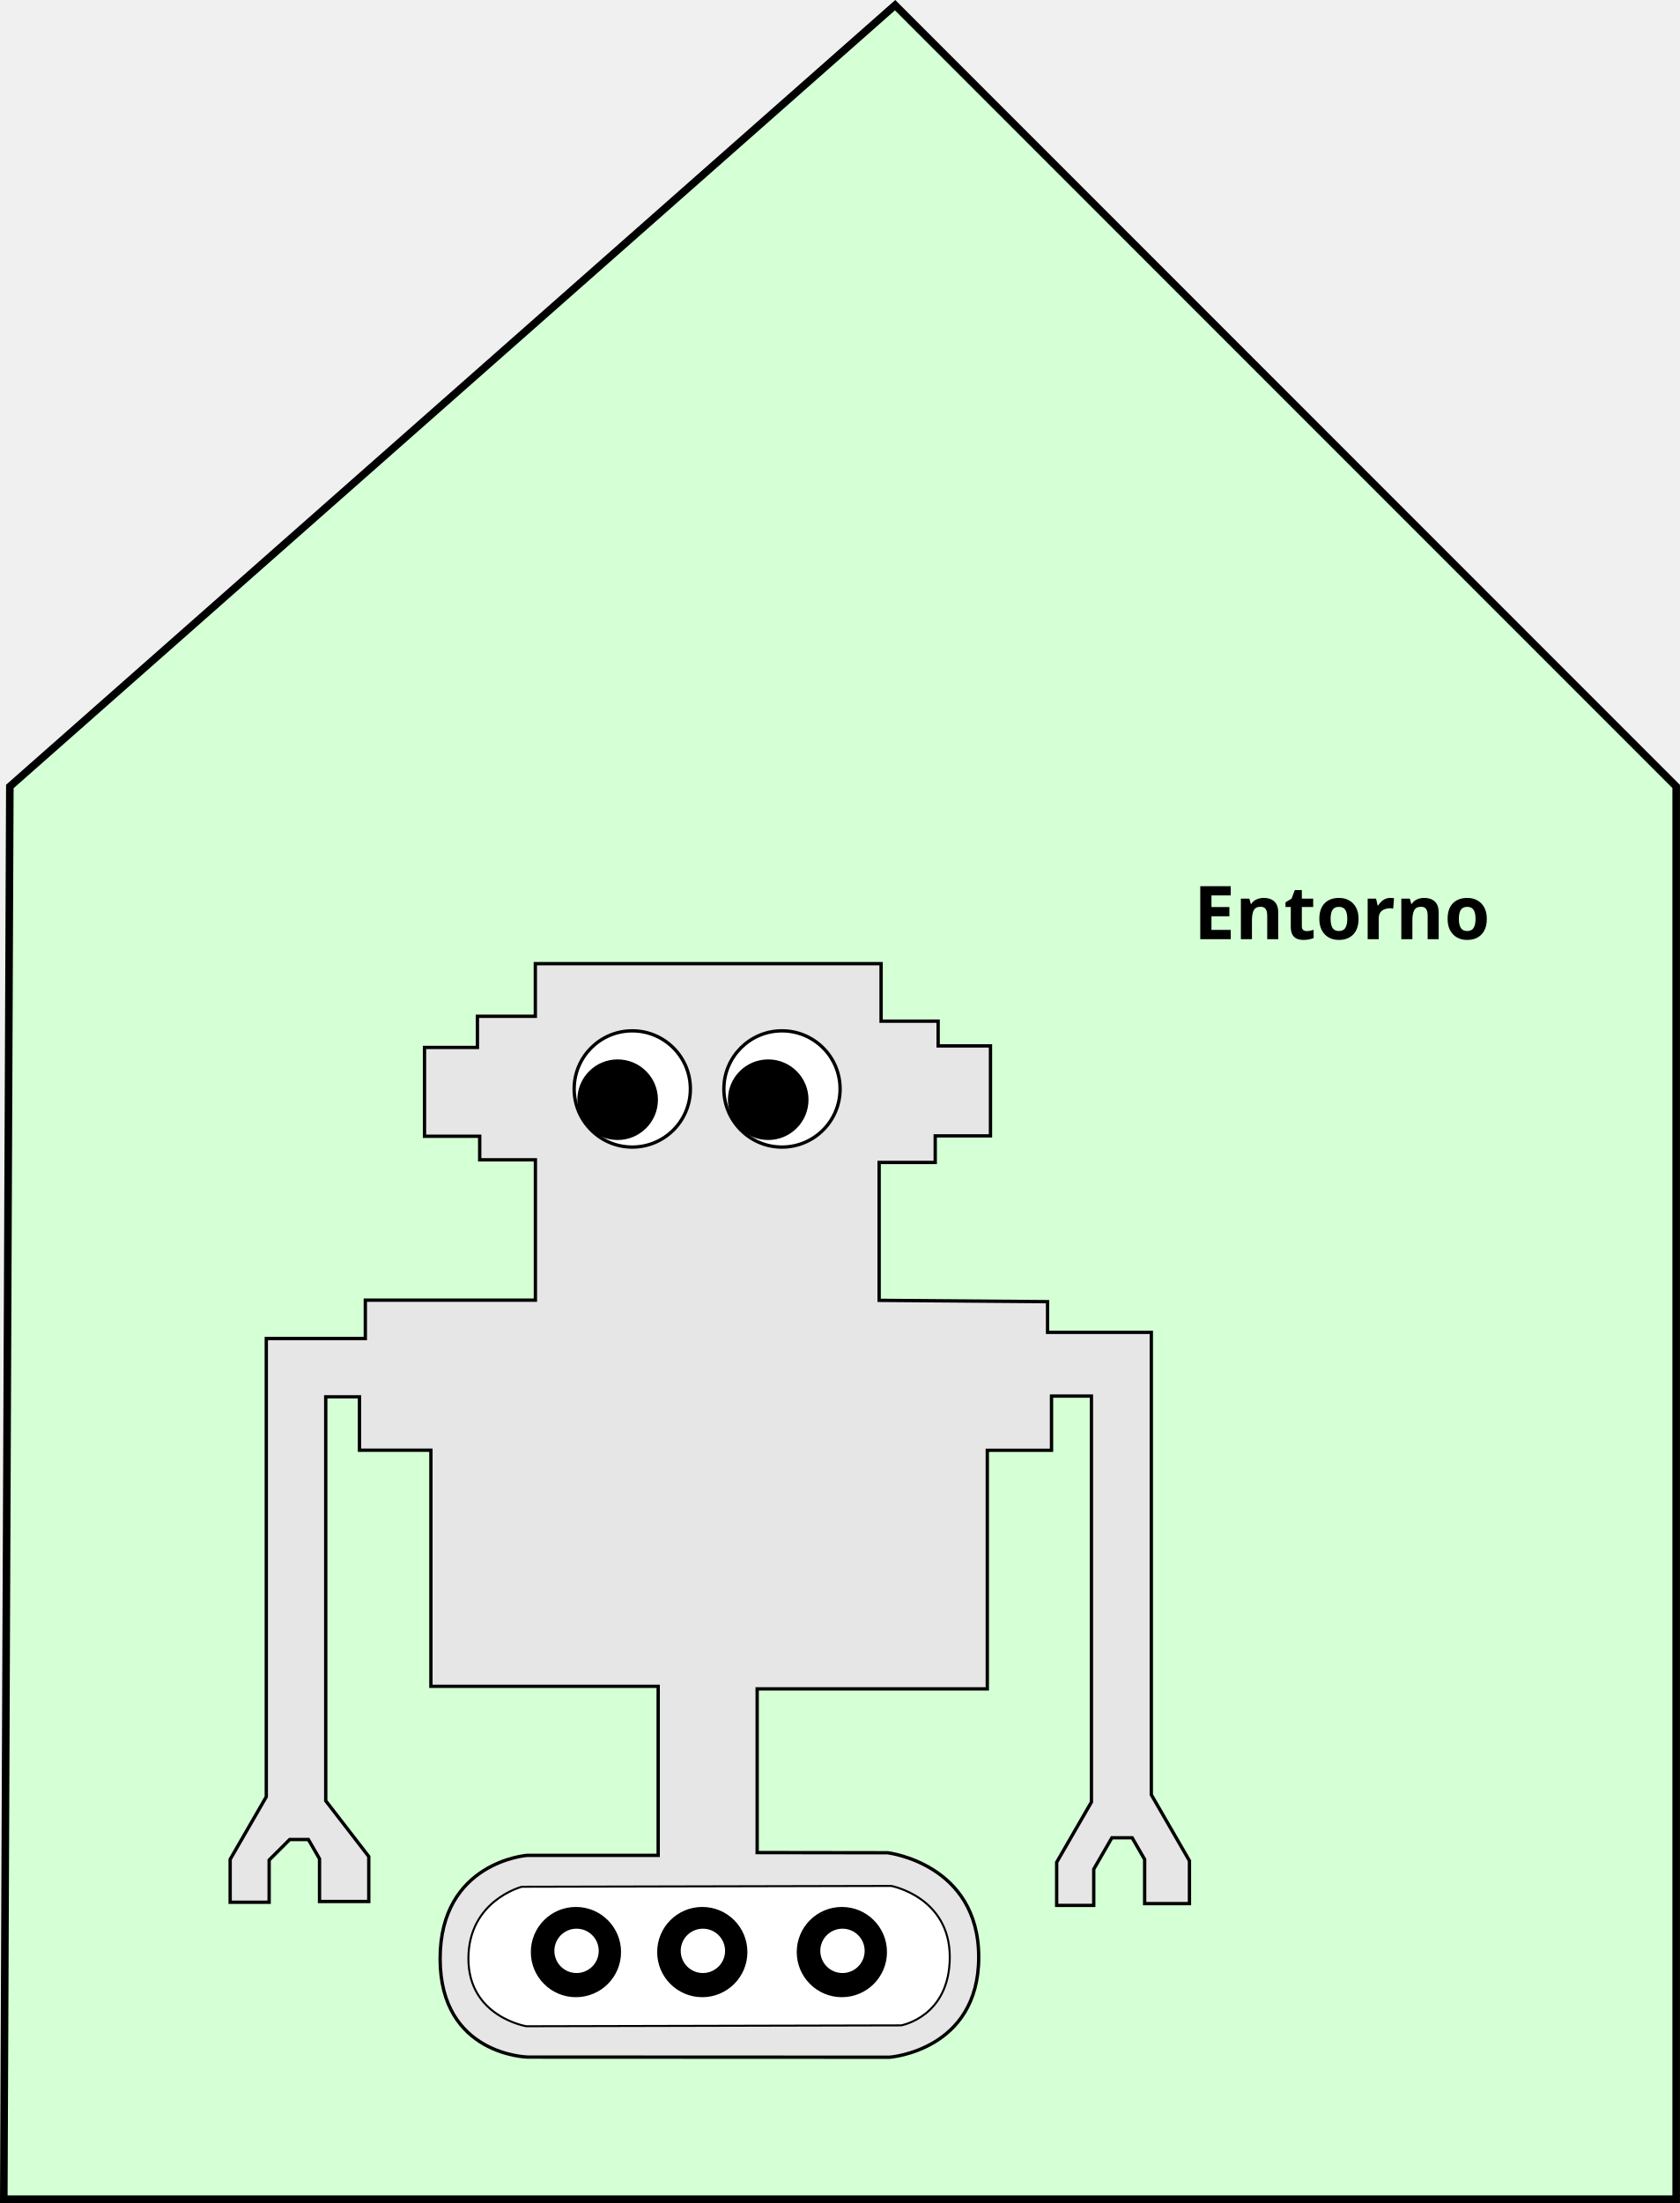
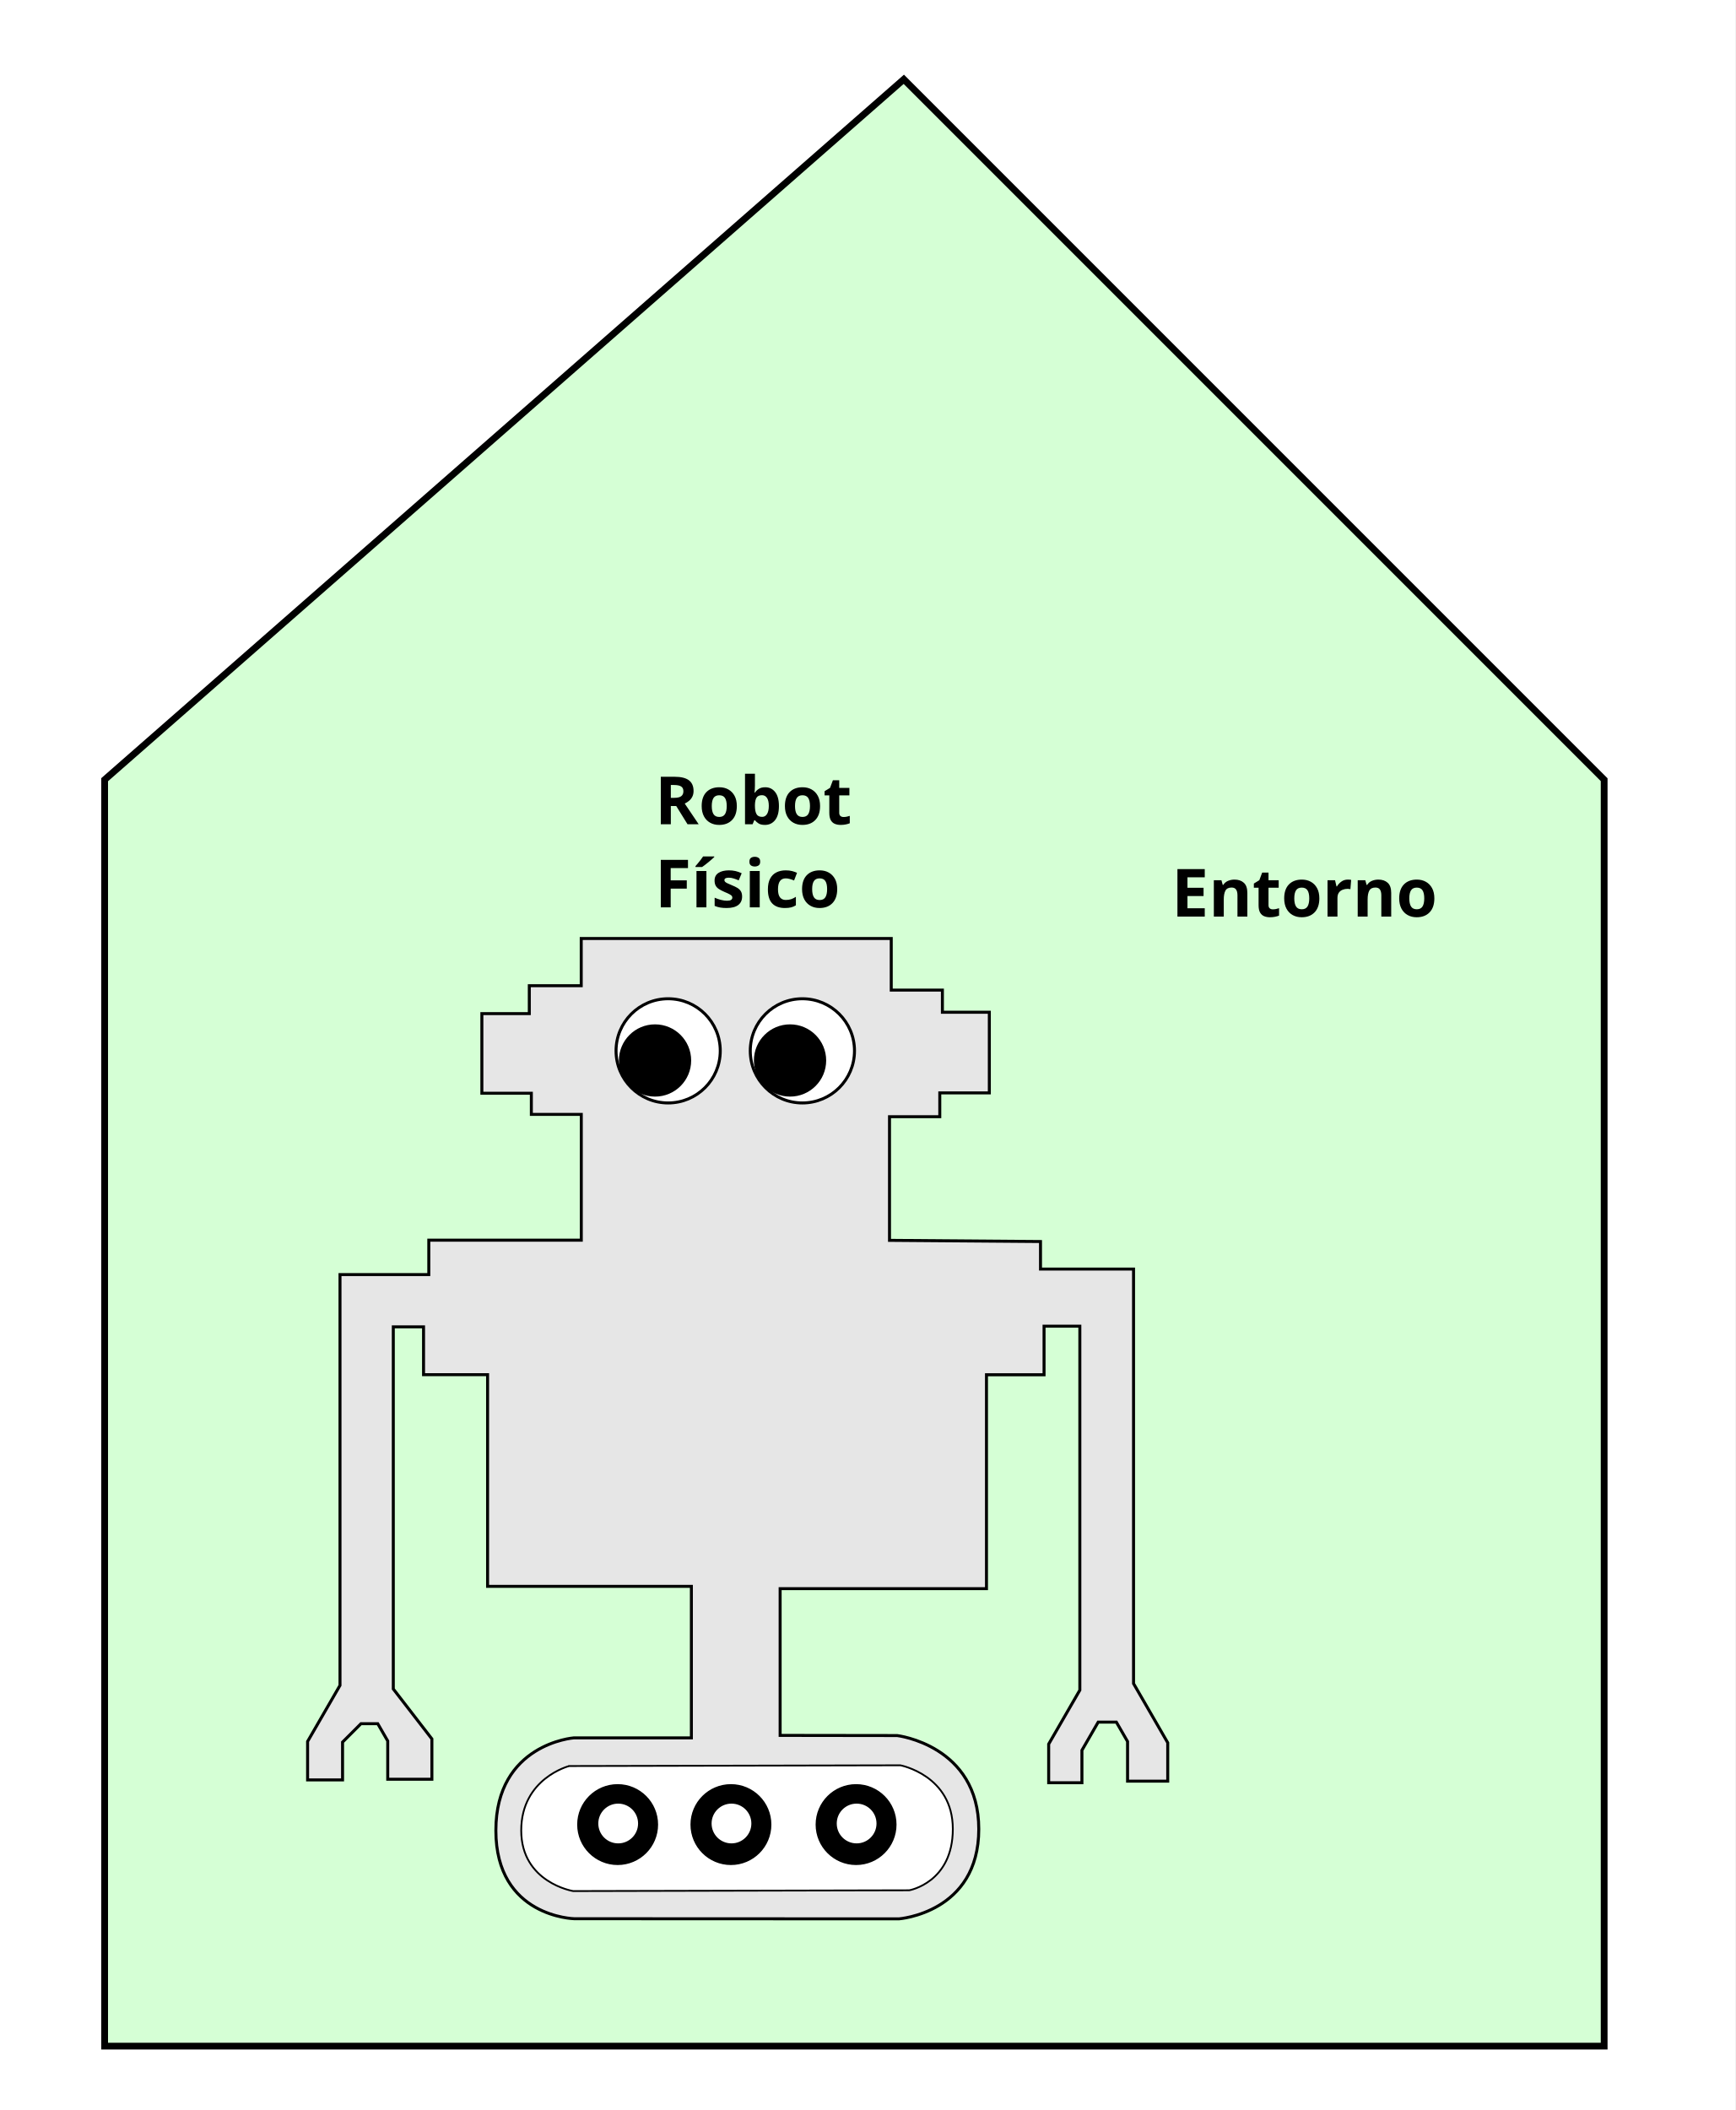
- <svg xmlns="http://www.w3.org/2000/svg" width="666.854mm" height="874.237mm" viewBox="0 0 666.854 874.237" version="1.1" id="svg5">
+ <svg xmlns="http://www.w3.org/2000/svg" width="768.19mm" height="934.05mm" viewBox="0 0 768.19 934.05" version="1.1" id="svg5">
  <defs id="defs2">
    <marker style="overflow:visible" id="Arrow2Mend" refX="0" refY="0" orient="auto">
      <path transform="scale(-0.6)" d="M 8.719,4.034 -2.207,0.016 8.719,-4.002 c -1.745,2.372 -1.735,5.617 -6e-7,8.035 z" style="fill:context-stroke;fill-rule:evenodd;stroke-width:0.625;stroke-linejoin:round" id="path21016" />
    </marker>
    <marker style="overflow:visible" id="TriangleOutL" refX="0" refY="0" orient="auto">
      <path transform="scale(0.8)" style="fill:#000000;fill-opacity:1;fill-rule:evenodd;stroke:#000000;stroke-width:1pt;stroke-opacity:1" d="M 5.77,0 -2.88,5 V -5 Z" id="path4361" />
    </marker>
    <marker style="overflow:visible" id="Arrow1Mend" refX="0" refY="0" orient="auto">
      <path transform="matrix(-0.4,0,0,-0.4,-4,0)" style="fill:#000000;fill-opacity:1;fill-rule:evenodd;stroke:#000000;stroke-width:1pt;stroke-opacity:1" d="M 0,0 5,-5 -12.5,0 5,5 Z" id="path4228" />
    </marker>
    <marker style="overflow:visible" id="Arrow1Mend-3" refX="0" refY="0" orient="auto">
      <path transform="matrix(-0.4,0,0,-0.4,-4,0)" style="fill:#000000;fill-opacity:1;fill-rule:evenodd;stroke:#000000;stroke-width:1pt;stroke-opacity:1" d="M 0,0 5,-5 -12.5,0 5,5 Z" id="path4228-5" />
    </marker>
    <marker style="overflow:visible" id="Arrow1Mend-2" refX="0" refY="0" orient="auto">
      <path transform="matrix(-0.4,0,0,-0.4,-4,0)" style="fill:#000000;fill-opacity:1;fill-rule:evenodd;stroke:#000000;stroke-width:1pt;stroke-opacity:1" d="M 0,0 5,-5 -12.5,0 5,5 Z" id="path4228-9" />
    </marker>
    <marker style="overflow:visible" id="Arrow1Mend-2-3" refX="0" refY="0" orient="auto">
      <path transform="matrix(-0.4,0,0,-0.4,-4,0)" style="fill:#000000;fill-opacity:1;fill-rule:evenodd;stroke:#000000;stroke-width:1pt;stroke-opacity:1" d="M 0,0 5,-5 -12.5,0 5,5 Z" id="path4228-9-6" />
    </marker>
    <marker style="overflow:visible" id="Arrow1Mend-2-3-6" refX="0" refY="0" orient="auto">
      <path transform="matrix(-0.4,0,0,-0.4,-4,0)" style="fill:#000000;fill-opacity:1;fill-rule:evenodd;stroke:#000000;stroke-width:1pt;stroke-opacity:1" d="M 0,0 5,-5 -12.5,0 5,5 Z" id="path4228-9-6-2" />
    </marker>
    <marker style="overflow:visible" id="Arrow1Mend-2-3-6-1" refX="0" refY="0" orient="auto">
      <path transform="matrix(-0.4,0,0,-0.4,-4,0)" style="fill:#000000;fill-opacity:1;fill-rule:evenodd;stroke:#000000;stroke-width:1pt;stroke-opacity:1" d="M 0,0 5,-5 -12.5,0 5,5 Z" id="path4228-9-6-2-8" />
    </marker>
    <marker style="overflow:visible" id="Arrow1Mend-2-3-6-2" refX="0" refY="0" orient="auto">
      <path transform="matrix(-0.4,0,0,-0.4,-4,0)" style="fill:#000000;fill-opacity:1;fill-rule:evenodd;stroke:#000000;stroke-width:1pt;stroke-opacity:1" d="M 0,0 5,-5 -12.5,0 5,5 Z" id="path4228-9-6-2-6" />
    </marker>
    <marker style="overflow:visible" id="Arrow2Mend-3" refX="0" refY="0" orient="auto">
      <path transform="scale(-0.6)" d="M 8.719,4.034 -2.207,0.016 8.719,-4.002 c -1.745,2.372 -1.735,5.617 -6e-7,8.035 z" style="fill:context-stroke;fill-rule:evenodd;stroke-width:0.625;stroke-linejoin:round" id="path21016-6" />
    </marker>
    <marker style="overflow:visible" id="Arrow2Mend-8" refX="0" refY="0" orient="auto">
      <path transform="scale(-0.6)" d="M 8.719,4.034 -2.207,0.016 8.719,-4.002 c -1.745,2.372 -1.735,5.617 -6e-7,8.035 z" style="fill:context-stroke;fill-rule:evenodd;stroke-width:0.625;stroke-linejoin:round" id="path21016-7" />
    </marker>
    <marker style="overflow:visible" id="Arrow2Mend-2" refX="0" refY="0" orient="auto">
      <path transform="scale(-0.6)" d="M 8.719,4.034 -2.207,0.016 8.719,-4.002 c -1.745,2.372 -1.735,5.617 -6e-7,8.035 z" style="fill:context-stroke;fill-rule:evenodd;stroke-width:0.625;stroke-linejoin:round" id="path21016-0" />
    </marker>
    <marker style="overflow:visible" id="Arrow2Mend-2-3" refX="0" refY="0" orient="auto">
      <path transform="scale(-0.6)" d="M 8.719,4.034 -2.207,0.016 8.719,-4.002 c -1.745,2.372 -1.735,5.617 -6e-7,8.035 z" style="fill:context-stroke;fill-rule:evenodd;stroke-width:0.625;stroke-linejoin:round" id="path21016-0-7" />
    </marker>
  </defs>
-   <g id="layer4" style="display:inline">
-     <path style="display:inline;fill:#d5ffd5;stroke:#000000;stroke-width:3;stroke-linecap:butt;stroke-linejoin:miter;stroke-miterlimit:4;stroke-dasharray:none;stroke-opacity:1" d="M 1.506,872.737 H 665.354 V 312.108 L 355.304,2.057 3.907,312.108 Z" id="path27908" />
+   <g id="layer1" transform="translate(44.81567,33.0465)">
+     <rect style="fill:#ffffff;stroke-width:3;stroke-linecap:round;stroke-linejoin:round" id="rect1566" width="768.19" height="934.05" x="-44.816" y="-33.046" />
+   </g>
+   <g id="layer4" style="display:inline" transform="translate(44.81567,33.0465)">
+     <path style="display:inline;fill:#d5ffd5;stroke:#000000;stroke-width:3;stroke-linecap:butt;stroke-linejoin:miter;stroke-miterlimit:4;stroke-dasharray:none;stroke-opacity:1" d="M 1.506,872.737 H 665.354 V 312.108 L 355.304,2.057 1.506,312.108 Z" id="path27908" />
    <text xml:space="preserve" style="font-style:normal;font-weight:normal;font-size:29.431px;line-height:1.25;font-family:sans-serif;display:inline;fill:#000000;fill-opacity:1;stroke:none;stroke-width:0.265" x="473.787" y="372.704" id="text1036-9">
      <tspan id="tspan1034-7" style="font-style:normal;font-variant:normal;font-weight:bold;font-stretch:normal;font-family:sans-serif;-inkscape-font-specification:'sans-serif Bold';stroke-width:0.265" x="473.787" y="372.704">Entorno</tspan>
    </text>
+     <text xml:space="preserve" style="font-style:normal;font-weight:normal;font-size:29.431px;line-height:1.25;font-family:sans-serif;display:inline;fill:#000000;fill-opacity:1;stroke:none;stroke-width:0.265" x="245.071" y="331.827" id="text1036-9-3">
+       <tspan id="tspan1034-7-6" style="font-style:normal;font-variant:normal;font-weight:bold;font-stretch:normal;font-family:sans-serif;-inkscape-font-specification:'sans-serif Bold';stroke-width:0.265" x="245.071" y="331.827">Robot </tspan>
+       <tspan style="font-style:normal;font-variant:normal;font-weight:bold;font-stretch:normal;font-family:sans-serif;-inkscape-font-specification:'sans-serif Bold';stroke-width:0.265" x="245.071" y="368.615" id="tspan28590">Físico</tspan>
+     </text>
  </g>
-   <g id="layer2" style="display:inline;opacity:1" transform="translate(311.6658,626.16)">
+   <g id="layer2" style="display:inline;opacity:1" transform="translate(356.4815,659.2065)">
    <path style="fill:#e6e6e6;stroke:#000000;stroke-width:1.323;stroke-linecap:butt;stroke-linejoin:miter;stroke-miterlimit:4;stroke-dasharray:none;stroke-opacity:1" d="m 37.307,-110.13 v -54.73 h 22.259 v -10.541 h 21.931 v -35.711 H 60.723 v -9.812 H 38.077 v -22.822 H -99.168 v 20.892 h -22.987 v 12.362 h -21.001 v 35.234 h 21.905 v 9.359 h 22.109 v 55.69 h -67.507 v 15.221 h -39.313 V 86.865 l -14.346,24.843 v 17.013 h 15.477 v -16.731 l 8.156,-8.155 h 7.426 l 4.419,7.653 v 16.931 h 19.548 V 110.571 L -182.366,88.462 V -71.845 h 13.391 v 21.184 h 28.352 V 43.039 h 90.219 v 67.082 h -52.094 c 0,0 -34.463,2.612 -34.463,40.991 0,38.379 34.737,39.056 34.737,39.056 l 143.681,0.061 c 0,0 35.372,-2.571 35.372,-39.724 0,-37.153 -36.141,-41.417 -36.141,-41.417 l -51.801,-0.071 V 44.057 h 91.352 v -94.686 h 25.487 v -21.507 h 15.844 V 88.973 L 107.774,112.866 v 17.106 h 14.716 v -14.36 l 7.203,-12.473 h 8.048 l 4.954,8.579 v 17.547 h 17.783 V 112.268 L 145.344,86.062 V -97.419 H 104.155 V -109.609 Z" id="path8203" />
    <ellipse style="fill:#ffffff;stroke:#000000;stroke-width:1.323;stroke-linecap:round;stroke-linejoin:round;stroke-miterlimit:4;stroke-dasharray:none" id="path17665" cx="-60.687" cy="-194.02" rx="23.068" ry="23.064" />
    <ellipse style="display:inline;fill:#000000;stroke:#000000;stroke-width:1.323;stroke-linecap:round;stroke-linejoin:round;stroke-miterlimit:4;stroke-dasharray:none" id="path17665-2" cx="-66.494" cy="-189.754" rx="15.333" ry="15.33" />
    <ellipse style="opacity:1;fill:#ffffff;stroke:#000000;stroke-width:1.323;stroke-linecap:round;stroke-linejoin:round;stroke-miterlimit:4;stroke-dasharray:none" id="path17665-7" cx="-1.261" cy="-194.02" rx="23.068" ry="23.064" />
    <path style="display:inline;fill:#ffffff;stroke:#000000;stroke-width:0.794;stroke-linecap:butt;stroke-linejoin:miter;stroke-miterlimit:4;stroke-dasharray:none;stroke-opacity:1" d="M -104.502,122.578 42.126,122.253 c 0,0 23.213,4.397 23.213,28.19 0,23.793 -19.297,27.143 -19.297,27.143 l -148.765,0.346 c 0,0 -23.009,-3.725 -23.009,-26.836 0,-23.112 21.229,-28.517 21.229,-28.517 z" id="path18027" />
    <path id="path19039-5" style="display:inline;opacity:1;fill:#000000;stroke:#000000;stroke-width:0.794;stroke-linecap:round;stroke-linejoin:round;stroke-miterlimit:4;stroke-dasharray:none;stroke-opacity:1" d="m -32.897,130.99 a 17.511,17.507 0 0 0 -17.51,17.507 17.511,17.507 0 0 0 17.51,17.507 17.511,17.507 0 0 0 17.51,-17.507 17.511,17.507 0 0 0 -17.51,-17.507 z m 0.244,7.829 a 9.2,9.198 0 0 1 9.2,9.198 9.2,9.198 0 0 1 -9.2,9.198 9.2,9.198 0 0 1 -9.2,-9.198 9.2,9.198 0 0 1 9.2,-9.198 z" />
    <path id="path19039-5-5" style="display:inline;opacity:1;fill:#000000;stroke:#000000;stroke-width:0.794;stroke-linecap:round;stroke-linejoin:round;stroke-miterlimit:4;stroke-dasharray:none;stroke-opacity:1" d="M 22.508,130.99 A 17.511,17.507 0 0 0 4.998,148.496 17.511,17.507 0 0 0 22.508,166.003 17.511,17.507 0 0 0 40.019,148.496 17.511,17.507 0 0 0 22.508,130.99 Z m 0.244,7.829 a 9.2,9.198 0 0 1 9.2,9.198 9.2,9.198 0 0 1 -9.2,9.198 9.2,9.198 0 0 1 -9.2,-9.198 9.2,9.198 0 0 1 9.2,-9.198 z" />
    <path id="path19039-5-5-6" style="display:inline;opacity:1;fill:#000000;stroke:#000000;stroke-width:0.794;stroke-linecap:round;stroke-linejoin:round;stroke-miterlimit:4;stroke-dasharray:none;stroke-opacity:1" d="m -83.05,130.99 a 17.511,17.507 0 0 0 -17.51,17.507 17.511,17.507 0 0 0 17.51,17.507 17.511,17.507 0 0 0 17.51,-17.507 17.511,17.507 0 0 0 -17.51,-17.507 z m 0.244,7.829 a 9.2,9.198 0 0 1 9.2,9.198 9.2,9.198 0 0 1 -9.2,9.198 9.2,9.198 0 0 1 -9.2,-9.198 9.2,9.198 0 0 1 9.2,-9.198 z" />
    <ellipse style="display:inline;fill:#000000;stroke:#000000;stroke-width:1.323;stroke-linecap:round;stroke-linejoin:round;stroke-miterlimit:4;stroke-dasharray:none" id="path17665-2-9" cx="-6.727" cy="-189.754" rx="15.333" ry="15.33" />
  </g>
-   <g id="layer3" style="display:none" transform="translate(211.4194,519.2798)">
-     <ellipse style="display:inline;fill:#ffff00;stroke:#000000;stroke-width:1.323;stroke-linecap:round;stroke-linejoin:round;stroke-miterlimit:4;stroke-dasharray:none;stroke-opacity:1" id="path17796" cx="66.318" cy="-7.94" rx="33.362" ry="16.62" />
-     <rect style="display:inline;fill:#cccccc;stroke:#000000;stroke-width:1.323;stroke-linecap:round;stroke-linejoin:round;stroke-miterlimit:4;stroke-dasharray:none" id="rect12506" width="90.534" height="32.81" x="23.877" y="41.087" />
-     <text xml:space="preserve" style="font-style:normal;font-weight:normal;font-size:10.583px;line-height:1.25;font-family:sans-serif;display:inline;fill:#000000;fill-opacity:1;stroke:none;stroke-width:0.265" x="35.457" y="58.601" id="text1036">
-       <tspan id="tspan1034" style="font-style:normal;font-variant:normal;font-weight:bold;font-stretch:normal;font-family:sans-serif;-inkscape-font-specification:'sans-serif Bold';stroke-width:0.265" x="35.457" y="58.601">Procesador</tspan>
-     </text>
-     <text xml:space="preserve" style="font-style:normal;font-weight:normal;font-size:29.431px;line-height:1.25;font-family:sans-serif;display:inline;fill:#000000;fill-opacity:1;stroke:none;stroke-width:0.265" x="33.651" y="-187.453" id="text1036-9-3">
-       <tspan id="tspan1034-7-6" style="font-style:normal;font-variant:normal;font-weight:bold;font-stretch:normal;font-family:sans-serif;-inkscape-font-specification:'sans-serif Bold';stroke-width:0.265" x="33.651" y="-187.453">Robot </tspan>
-       <tspan style="font-style:normal;font-variant:normal;font-weight:bold;font-stretch:normal;font-family:sans-serif;-inkscape-font-specification:'sans-serif Bold';stroke-width:0.265" x="33.651" y="-150.665" id="tspan28590">Físico</tspan>
-     </text>
-     <text xml:space="preserve" style="font-style:normal;font-weight:normal;font-size:10.583px;line-height:1.25;font-family:sans-serif;display:inline;opacity:1;fill:#000000;fill-opacity:1;stroke:none;stroke-width:0.265" x="39.759" y="-5.676" id="text1036-3">
-       <tspan id="tspan1034-6" style="font-style:normal;font-variant:normal;font-weight:bold;font-stretch:normal;font-family:sans-serif;-inkscape-font-specification:'sans-serif Bold';fill:#000000;stroke-width:0.265" x="39.759" y="-5.676">Sensores</tspan>
-     </text>
-     <ellipse style="display:inline;fill:#ffff00;stroke:#000000;stroke-width:1.323;stroke-linecap:round;stroke-linejoin:round;stroke-miterlimit:4;stroke-dasharray:none;stroke-opacity:1" id="path17796-2" cx="67.193" cy="122.693" rx="41.146" ry="16.62" />
-     <text xml:space="preserve" style="font-style:normal;font-weight:normal;font-size:10.583px;line-height:1.25;font-family:sans-serif;display:inline;fill:#000000;fill-opacity:1;stroke:none;stroke-width:0.265" x="32.85" y="124.957" id="text1036-3-6">
-       <tspan id="tspan1034-6-1" style="font-style:normal;font-variant:normal;font-weight:bold;font-stretch:normal;font-family:sans-serif;-inkscape-font-specification:'sans-serif Bold';fill:#000000;stroke-width:0.265" x="32.85" y="124.957">Actuadores</tspan>
-     </text>
-     <g id="g5671" transform="matrix(0.2596797,0.1105253,-0.1105253,0.2596797,92.51605,-290.8517)">
-       <path id="path9046" d="m -90.152,605.747 v 51.269 H -279.967 v 92.639 h 189.815 v 51.853 l 127.32,-97.881 z" style="color:#000000;font-style:normal;font-variant:normal;font-weight:normal;font-stretch:normal;font-size:medium;line-height:normal;font-family:sans-serif;text-indent:0;text-align:start;text-decoration:none;text-decoration-line:none;text-decoration-style:solid;text-decoration-color:#000000;letter-spacing:normal;word-spacing:normal;text-transform:none;writing-mode:lr-tb;direction:ltr;baseline-shift:baseline;text-anchor:start;white-space:normal;clip-rule:nonzero;display:inline;overflow:visible;visibility:visible;opacity:1;isolation:auto;mix-blend-mode:normal;color-interpolation:sRGB;color-interpolation-filters:linearRGB;solid-color:#000000;solid-opacity:1;fill:#afdde9;fill-opacity:1;fill-rule:nonzero;stroke:#000000;stroke-width:2;stroke-linecap:square;stroke-linejoin:round;stroke-miterlimit:4;stroke-dasharray:none;stroke-dashoffset:0;stroke-opacity:1;color-rendering:auto;image-rendering:auto;shape-rendering:auto;text-rendering:auto;enable-background:accumulate" />
-       <text id="text4136-3-9-7" y="715.53" x="-228.272" style="font-style:normal;font-weight:normal;line-height:0%;font-family:sans-serif;letter-spacing:0px;word-spacing:0px;fill:#000000;fill-opacity:1;stroke:none;stroke-width:1px;stroke-linecap:butt;stroke-linejoin:miter;stroke-opacity:1" xml:space="preserve">
-         <tspan style="font-style:normal;font-variant:normal;font-weight:bold;font-stretch:normal;font-size:32.844px;line-height:1.25;font-family:sans-serif;-inkscape-font-specification:'sans-serif Bold'" y="715.53" x="-228.272" id="tspan4138-6-7-9">Estímulos</tspan>
-       </text>
-     </g>
-     <g id="g5671-2" transform="matrix(0.2822222,0,0,0.2822222,327.401,-16.33838)">
-       <path id="path9046-0" d="m -90.152,605.747 v 51.269 H -279.967 v 92.639 h 189.815 v 51.853 l 127.32,-97.881 z" style="color:#000000;font-style:normal;font-variant:normal;font-weight:normal;font-stretch:normal;font-size:medium;line-height:normal;font-family:sans-serif;text-indent:0;text-align:start;text-decoration:none;text-decoration-line:none;text-decoration-style:solid;text-decoration-color:#000000;letter-spacing:normal;word-spacing:normal;text-transform:none;writing-mode:lr-tb;direction:ltr;baseline-shift:baseline;text-anchor:start;white-space:normal;clip-rule:nonzero;display:inline;overflow:visible;visibility:visible;opacity:1;isolation:auto;mix-blend-mode:normal;color-interpolation:sRGB;color-interpolation-filters:linearRGB;solid-color:#000000;solid-opacity:1;fill:#afdde9;fill-opacity:1;fill-rule:nonzero;stroke:#000000;stroke-width:2;stroke-linecap:square;stroke-linejoin:round;stroke-miterlimit:4;stroke-dasharray:none;stroke-dashoffset:0;stroke-opacity:1;color-rendering:auto;image-rendering:auto;shape-rendering:auto;text-rendering:auto;enable-background:accumulate" />
-       <text id="text4136-3-9-7-2" y="715.53" x="-256.844" style="font-style:normal;font-weight:normal;line-height:0%;font-family:sans-serif;letter-spacing:0px;word-spacing:0px;fill:#000000;fill-opacity:1;stroke:none;stroke-width:1px;stroke-linecap:butt;stroke-linejoin:miter;stroke-opacity:1" xml:space="preserve">
-         <tspan style="font-style:normal;font-variant:normal;font-weight:bold;font-stretch:normal;font-size:32.844px;line-height:1.25;font-family:sans-serif;-inkscape-font-specification:'sans-serif Bold'" y="715.53" x="-256.844" id="tspan4138-6-7-9-3">Respuestas</tspan>
-       </text>
-     </g>
-     <g id="g5671-2-9" transform="matrix(0.2822222,0,0,0.2822222,229.6576,72.96765)" style="display:inline">
-       <path id="path9046-0-2" d="m -90.152,605.747 v 51.269 H -279.967 v 92.639 h 189.815 v 51.853 l 127.32,-97.881 z" style="color:#000000;font-style:normal;font-variant:normal;font-weight:normal;font-stretch:normal;font-size:medium;line-height:normal;font-family:sans-serif;text-indent:0;text-align:start;text-decoration:none;text-decoration-line:none;text-decoration-style:solid;text-decoration-color:#000000;letter-spacing:normal;word-spacing:normal;text-transform:none;writing-mode:lr-tb;direction:ltr;baseline-shift:baseline;text-anchor:start;white-space:normal;clip-rule:nonzero;display:inline;overflow:visible;visibility:visible;opacity:1;isolation:auto;mix-blend-mode:normal;color-interpolation:sRGB;color-interpolation-filters:linearRGB;solid-color:#000000;solid-opacity:1;fill:#afdde9;fill-opacity:1;fill-rule:nonzero;stroke:#000000;stroke-width:2;stroke-linecap:square;stroke-linejoin:round;stroke-miterlimit:4;stroke-dasharray:none;stroke-dashoffset:0;stroke-opacity:1;color-rendering:auto;image-rendering:auto;shape-rendering:auto;text-rendering:auto;enable-background:accumulate" />
-       <text id="text4136-3-9-7-2-2" y="715.53" x="-256.844" style="font-style:normal;font-weight:normal;line-height:0%;font-family:sans-serif;letter-spacing:0px;word-spacing:0px;fill:#000000;fill-opacity:1;stroke:none;stroke-width:1px;stroke-linecap:butt;stroke-linejoin:miter;stroke-opacity:1" xml:space="preserve">
-         <tspan style="font-style:normal;font-variant:normal;font-weight:bold;font-stretch:normal;font-size:32.844px;line-height:1.25;font-family:sans-serif;-inkscape-font-specification:'sans-serif Bold'" y="715.53" x="-256.844" id="tspan4138-6-7-9-3-8">Respuestas</tspan>
-       </text>
-     </g>
-     <path id="path9046-0-7" d="m 76.469,27.722 h -5.15 V 8.522 h -9.305 V 27.722 h -5.209 l 9.832,12.879 z" style="color:#000000;font-style:normal;font-variant:normal;font-weight:normal;font-stretch:normal;font-size:medium;line-height:normal;font-family:sans-serif;text-indent:0;text-align:start;text-decoration:none;text-decoration-line:none;text-decoration-style:solid;text-decoration-color:#000000;letter-spacing:normal;word-spacing:normal;text-transform:none;writing-mode:lr-tb;direction:ltr;baseline-shift:baseline;text-anchor:start;white-space:normal;clip-rule:nonzero;display:inline;overflow:visible;visibility:visible;isolation:auto;mix-blend-mode:normal;color-interpolation:sRGB;color-interpolation-filters:linearRGB;solid-color:#000000;solid-opacity:1;fill:#0000ff;fill-opacity:1;fill-rule:nonzero;stroke:#000000;stroke-width:0.564;stroke-linecap:square;stroke-linejoin:round;stroke-miterlimit:4;stroke-dasharray:none;stroke-dashoffset:0;stroke-opacity:1;color-rendering:auto;image-rendering:auto;shape-rendering:auto;text-rendering:auto;enable-background:accumulate" />
-     <path id="path9046-0-7-6" d="m 76.469,92.783 h -5.15 V 73.583 h -9.305 v 19.2 h -5.209 l 9.832,12.879 z" style="color:#000000;font-style:normal;font-variant:normal;font-weight:normal;font-stretch:normal;font-size:medium;line-height:normal;font-family:sans-serif;text-indent:0;text-align:start;text-decoration:none;text-decoration-line:none;text-decoration-style:solid;text-decoration-color:#000000;letter-spacing:normal;word-spacing:normal;text-transform:none;writing-mode:lr-tb;direction:ltr;baseline-shift:baseline;text-anchor:start;white-space:normal;clip-rule:nonzero;display:inline;overflow:visible;visibility:visible;isolation:auto;mix-blend-mode:normal;color-interpolation:sRGB;color-interpolation-filters:linearRGB;solid-color:#000000;solid-opacity:1;fill:#0000ff;fill-opacity:1;fill-rule:nonzero;stroke:#000000;stroke-width:0.564;stroke-linecap:square;stroke-linejoin:round;stroke-miterlimit:4;stroke-dasharray:none;stroke-dashoffset:0;stroke-opacity:1;color-rendering:auto;image-rendering:auto;shape-rendering:auto;text-rendering:auto;enable-background:accumulate" />
-     <path style="fill:none;stroke:#000000;stroke-width:2;stroke-linecap:butt;stroke-linejoin:miter;stroke-miterlimit:4;stroke-dasharray:none;stroke-opacity:1;marker-end:url(#Arrow2Mend)" d="m 42.923,-63.731 9.425,38.12" id="path20987" />
-     <path style="display:inline;fill:none;stroke:#000000;stroke-width:2;stroke-linecap:butt;stroke-linejoin:miter;stroke-miterlimit:4;stroke-dasharray:none;stroke-opacity:1;marker-end:url(#Arrow2Mend-2)" d="M 108.939,122.765 190.748,31.36" id="path20987-2" />
-     <path style="display:inline;fill:none;stroke:#000000;stroke-width:2;stroke-linecap:butt;stroke-linejoin:miter;stroke-miterlimit:4;stroke-dasharray:none;stroke-opacity:1;marker-end:url(#Arrow2Mend-2-3)" d="M 28.363,117.437 -53.446,26.032" id="path20987-2-5" />
-     <path style="display:inline;fill:none;stroke:#000000;stroke-width:2;stroke-linecap:butt;stroke-linejoin:miter;stroke-miterlimit:4;stroke-dasharray:none;stroke-opacity:1;marker-end:url(#Arrow2Mend-8)" d="m 68.357,139.579 -0.681,86.179" id="path20987-9" />
-     <path style="display:inline;fill:none;stroke:#000000;stroke-width:2;stroke-linecap:butt;stroke-linejoin:miter;stroke-miterlimit:4;stroke-dasharray:none;stroke-opacity:1;marker-end:url(#Arrow2Mend-3)" d="M 92.255,-64.9 76.396,-27.045" id="path20987-0" />
-   </g>
</svg>
